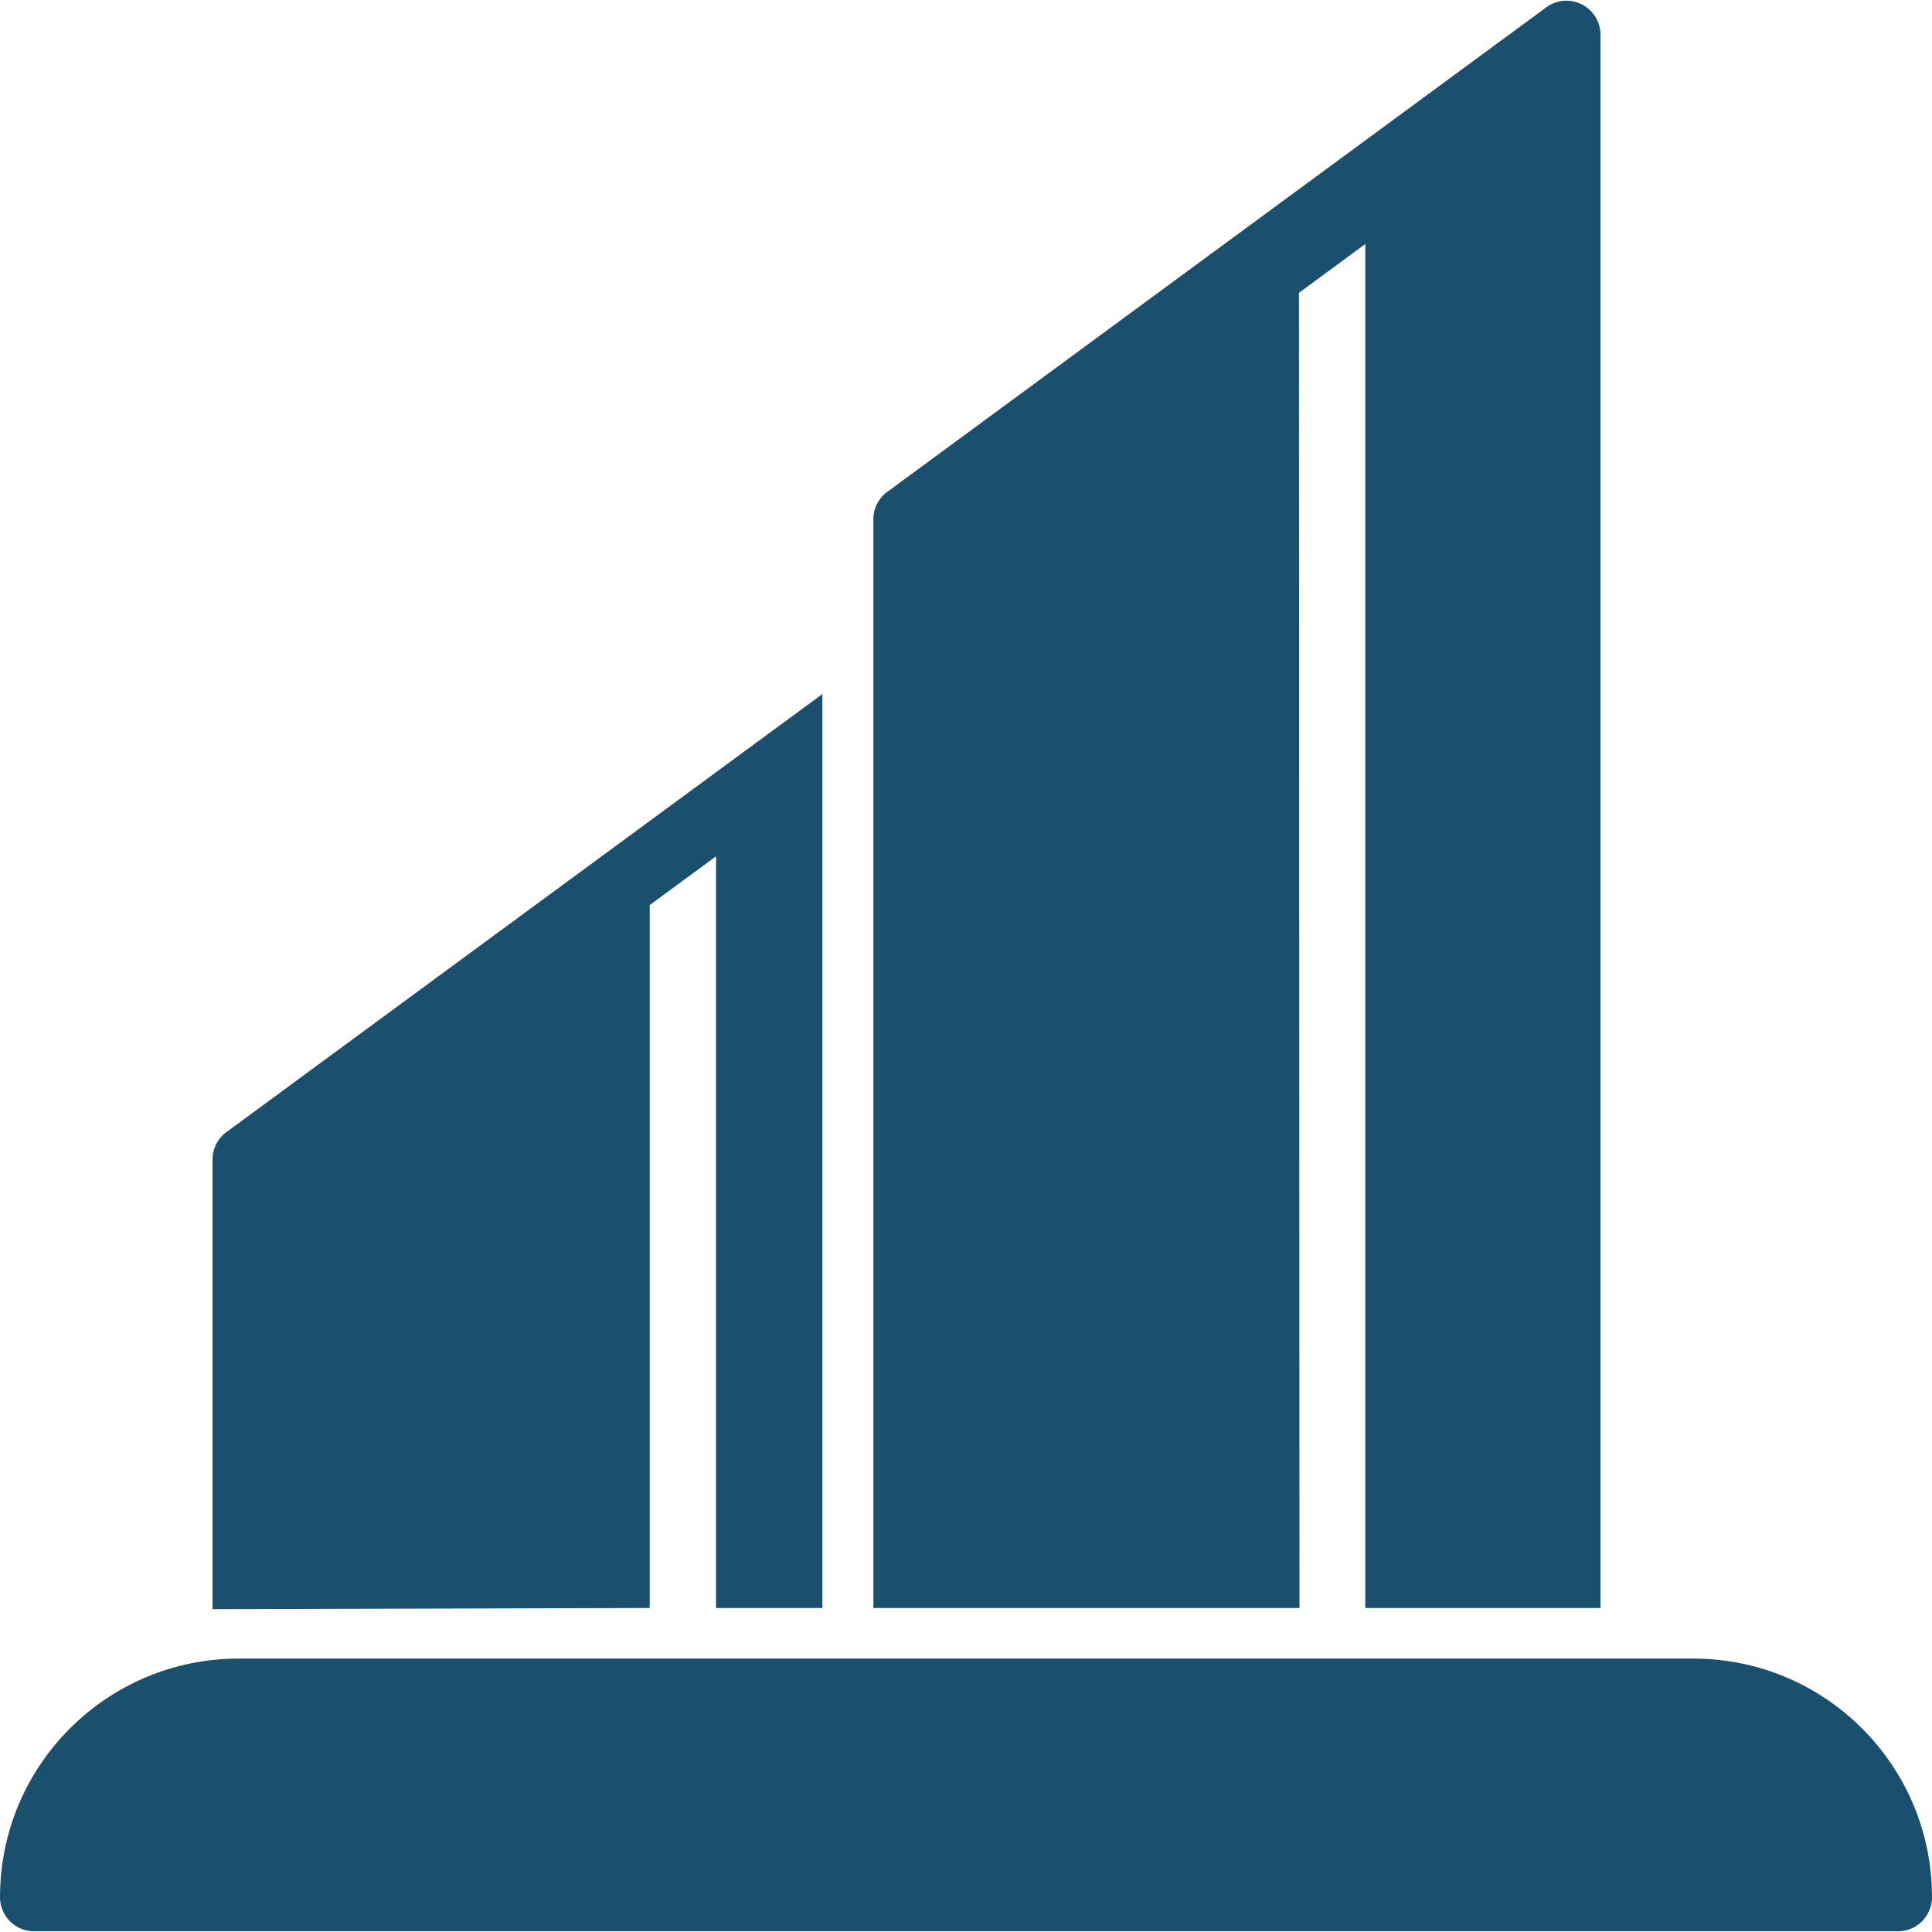
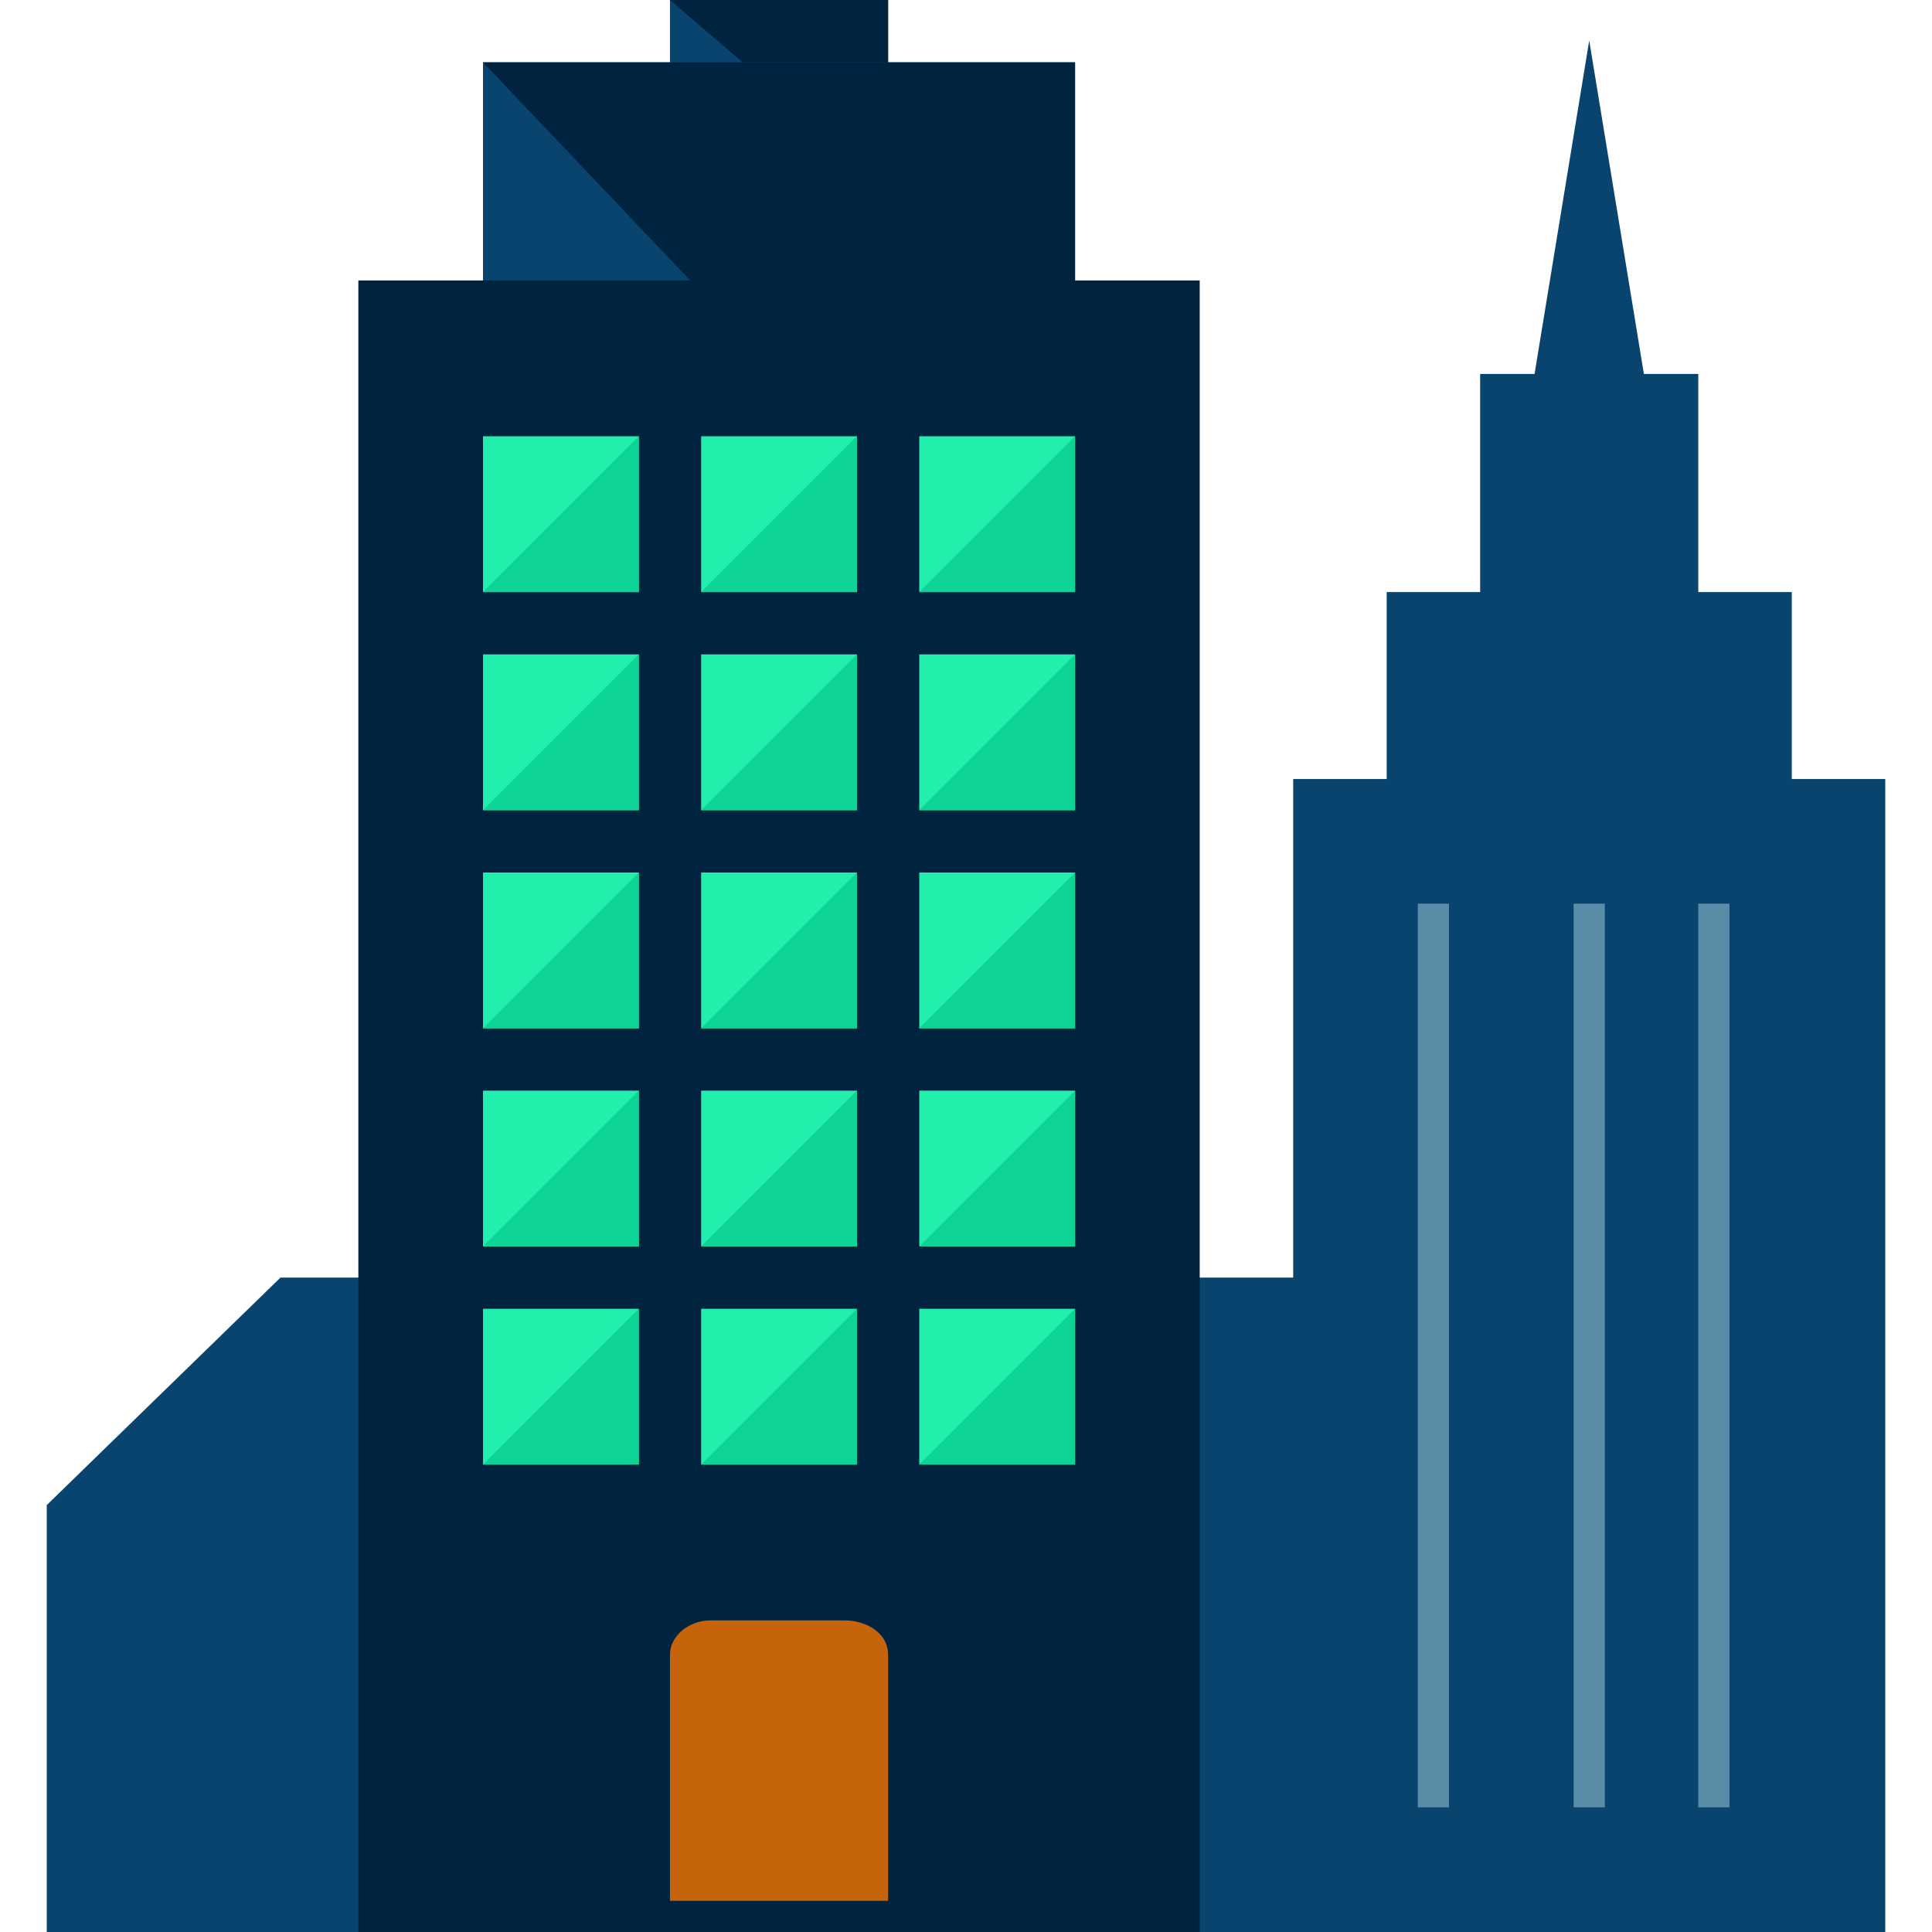
- <svg xmlns="http://www.w3.org/2000/svg" version="1.1" id="Capa_1" x="0px" y="0px" viewBox="0 0 453.4 453.4" style="enable-background:new 0 0 453.4 453.4;fill:#1a4f6e;" xml:space="preserve">
+ <svg xmlns="http://www.w3.org/2000/svg" version="1.1" id="Layer_1" x="0px" y="0px" viewBox="0 0 496 496" style="enable-background:new 0 0 496 496;" xml:space="preserve">
  <g>
-     <g>
-       <path d="M53.52,265.396c-2.239,1.455-3.604,3.93-3.64,6.6v105.64c2.04,0,102.6-0.28,102.6-0.28v-164.96l15.56-11.44    c0.034,0.426,0.034,0.854,0,1.28v175.12H193v-214.48L53.52,265.396z" />
-     </g>
+     <polygon style="fill:#08446D;" points="420,496 12,496 12,386.4 72,328 420,328  " />
+     <rect x="172" style="fill:#08446D;" width="56" height="48" />
+   </g>
+   <polyline style="fill:#00233F;" points="172,0 228,0 228,48 " />
+   <rect x="124" y="16" style="fill:#08446D;" width="152" height="160" />
+   <g>
+     <polyline style="fill:#00233F;" points="124,16 276,16 276,176  " />
+     <rect x="92" y="72" style="fill:#00233F;" width="216" height="424" />
+   </g>
+   <rect x="180" y="112" style="fill:#22EFAB;" width="40" height="40" />
+   <polyline style="fill:#0DD396;" points="220,112 220,152 180,152 " />
+   <rect x="180" y="168" style="fill:#22EFAB;" width="40" height="40" />
+   <polyline style="fill:#0DD396;" points="220,168 220,208 180,208 " />
+   <rect x="180" y="224" style="fill:#22EFAB;" width="40" height="40" />
+   <polyline style="fill:#0DD396;" points="220,224 220,264 180,264 " />
+   <rect x="180" y="280" style="fill:#22EFAB;" width="40" height="40" />
+   <polyline style="fill:#0DD396;" points="220,280 220,320 180,320 " />
+   <rect x="180" y="336" style="fill:#22EFAB;" width="40" height="40" />
+   <polyline style="fill:#0DD396;" points="220,336 220,376 180,376 " />
+   <rect x="124" y="168" style="fill:#22EFAB;" width="40" height="40" />
+   <polyline style="fill:#0DD396;" points="164,168 164,208 124,208 " />
+   <rect x="124" y="224" style="fill:#22EFAB;" width="40" height="40" />
+   <polyline style="fill:#0DD396;" points="164,224 164,264 124,264 " />
+   <rect x="124" y="280" style="fill:#22EFAB;" width="40" height="40" />
+   <polyline style="fill:#0DD396;" points="164,280 164,320 124,320 " />
+   <rect x="124" y="336" style="fill:#22EFAB;" width="40" height="40" />
+   <polyline style="fill:#0DD396;" points="164,336 164,376 124,376 " />
+   <rect x="124" y="112" style="fill:#22EFAB;" width="40" height="40" />
+   <polyline style="fill:#0DD396;" points="164,112 164,152 124,152 " />
+   <rect x="236" y="112" style="fill:#22EFAB;" width="40" height="40" />
+   <polyline style="fill:#0DD396;" points="276,112 276,152 236,152 " />
+   <rect x="236" y="168" style="fill:#22EFAB;" width="40" height="40" />
+   <polyline style="fill:#0DD396;" points="276,168 276,208 236,208 " />
+   <rect x="236" y="224" style="fill:#22EFAB;" width="40" height="40" />
+   <polyline style="fill:#0DD396;" points="276,224 276,264 236,264 " />
+   <rect x="236" y="280" style="fill:#22EFAB;" width="40" height="40" />
+   <polyline style="fill:#0DD396;" points="276,280 276,320 236,320 " />
+   <rect x="236" y="336" style="fill:#22EFAB;" width="40" height="40" />
+   <polyline style="fill:#0DD396;" points="276,336 276,376 236,376 " />
+   <path style="fill:#C6640C;" d="M228,488v-63.2c0-5.6-5.6-8.8-11.2-8.8h-34.4c-5.6,0-10.4,4-10.4,8.8V488H228z" />
+   <g>
+     <rect x="332" y="200" style="fill:#08446D;" width="152" height="296" />
+     <rect x="356" y="152" style="fill:#08446D;" width="104" height="112" />
+     <rect x="380" y="96" style="fill:#08446D;" width="56" height="104" />
+     <polygon style="fill:#08446D;" points="376,205.6 408,10.4 440,205.6 408,237.6  " />
  </g>
  <g>
-     <g>
-       <path d="M397.4,389.236H56c-30.928,0-56,25.072-56,56c-0.001,4.341,3.46,7.891,7.8,8h437.6c4.418,0,8-3.582,8-8    C453.4,414.308,428.328,389.236,397.4,389.236z" />
-     </g>
-   </g>
-   <g>
-     <g>
-       <path d="M367.239,0.173c-1.457,0.067-2.867,0.531-4.079,1.342L208.6,115.156c-2.239,1.455-3.604,3.93-3.64,6.6v255.6h100    l-0.12-308.64l15.56-11.44c0.035,0.426,0.035,0.854,0,1.28v318.8h55.2V7.795C375.396,3.382,371.653-0.031,367.239,0.173z" />
-     </g>
+     <rect x="364" y="232" style="fill:#5A8CA8;" width="8" height="232" />
+     <rect x="404" y="232" style="fill:#5A8CA8;" width="8" height="232" />
+     <rect x="436" y="232" style="fill:#5A8CA8;" width="8" height="232" />
  </g>
  <g>
</g>
  <g>
</g>
  <g>
</g>
  <g>
</g>
  <g>
</g>
  <g>
</g>
  <g>
</g>
  <g>
</g>
  <g>
</g>
  <g>
</g>
  <g>
</g>
  <g>
</g>
  <g>
</g>
  <g>
</g>
  <g>
</g>
</svg>
